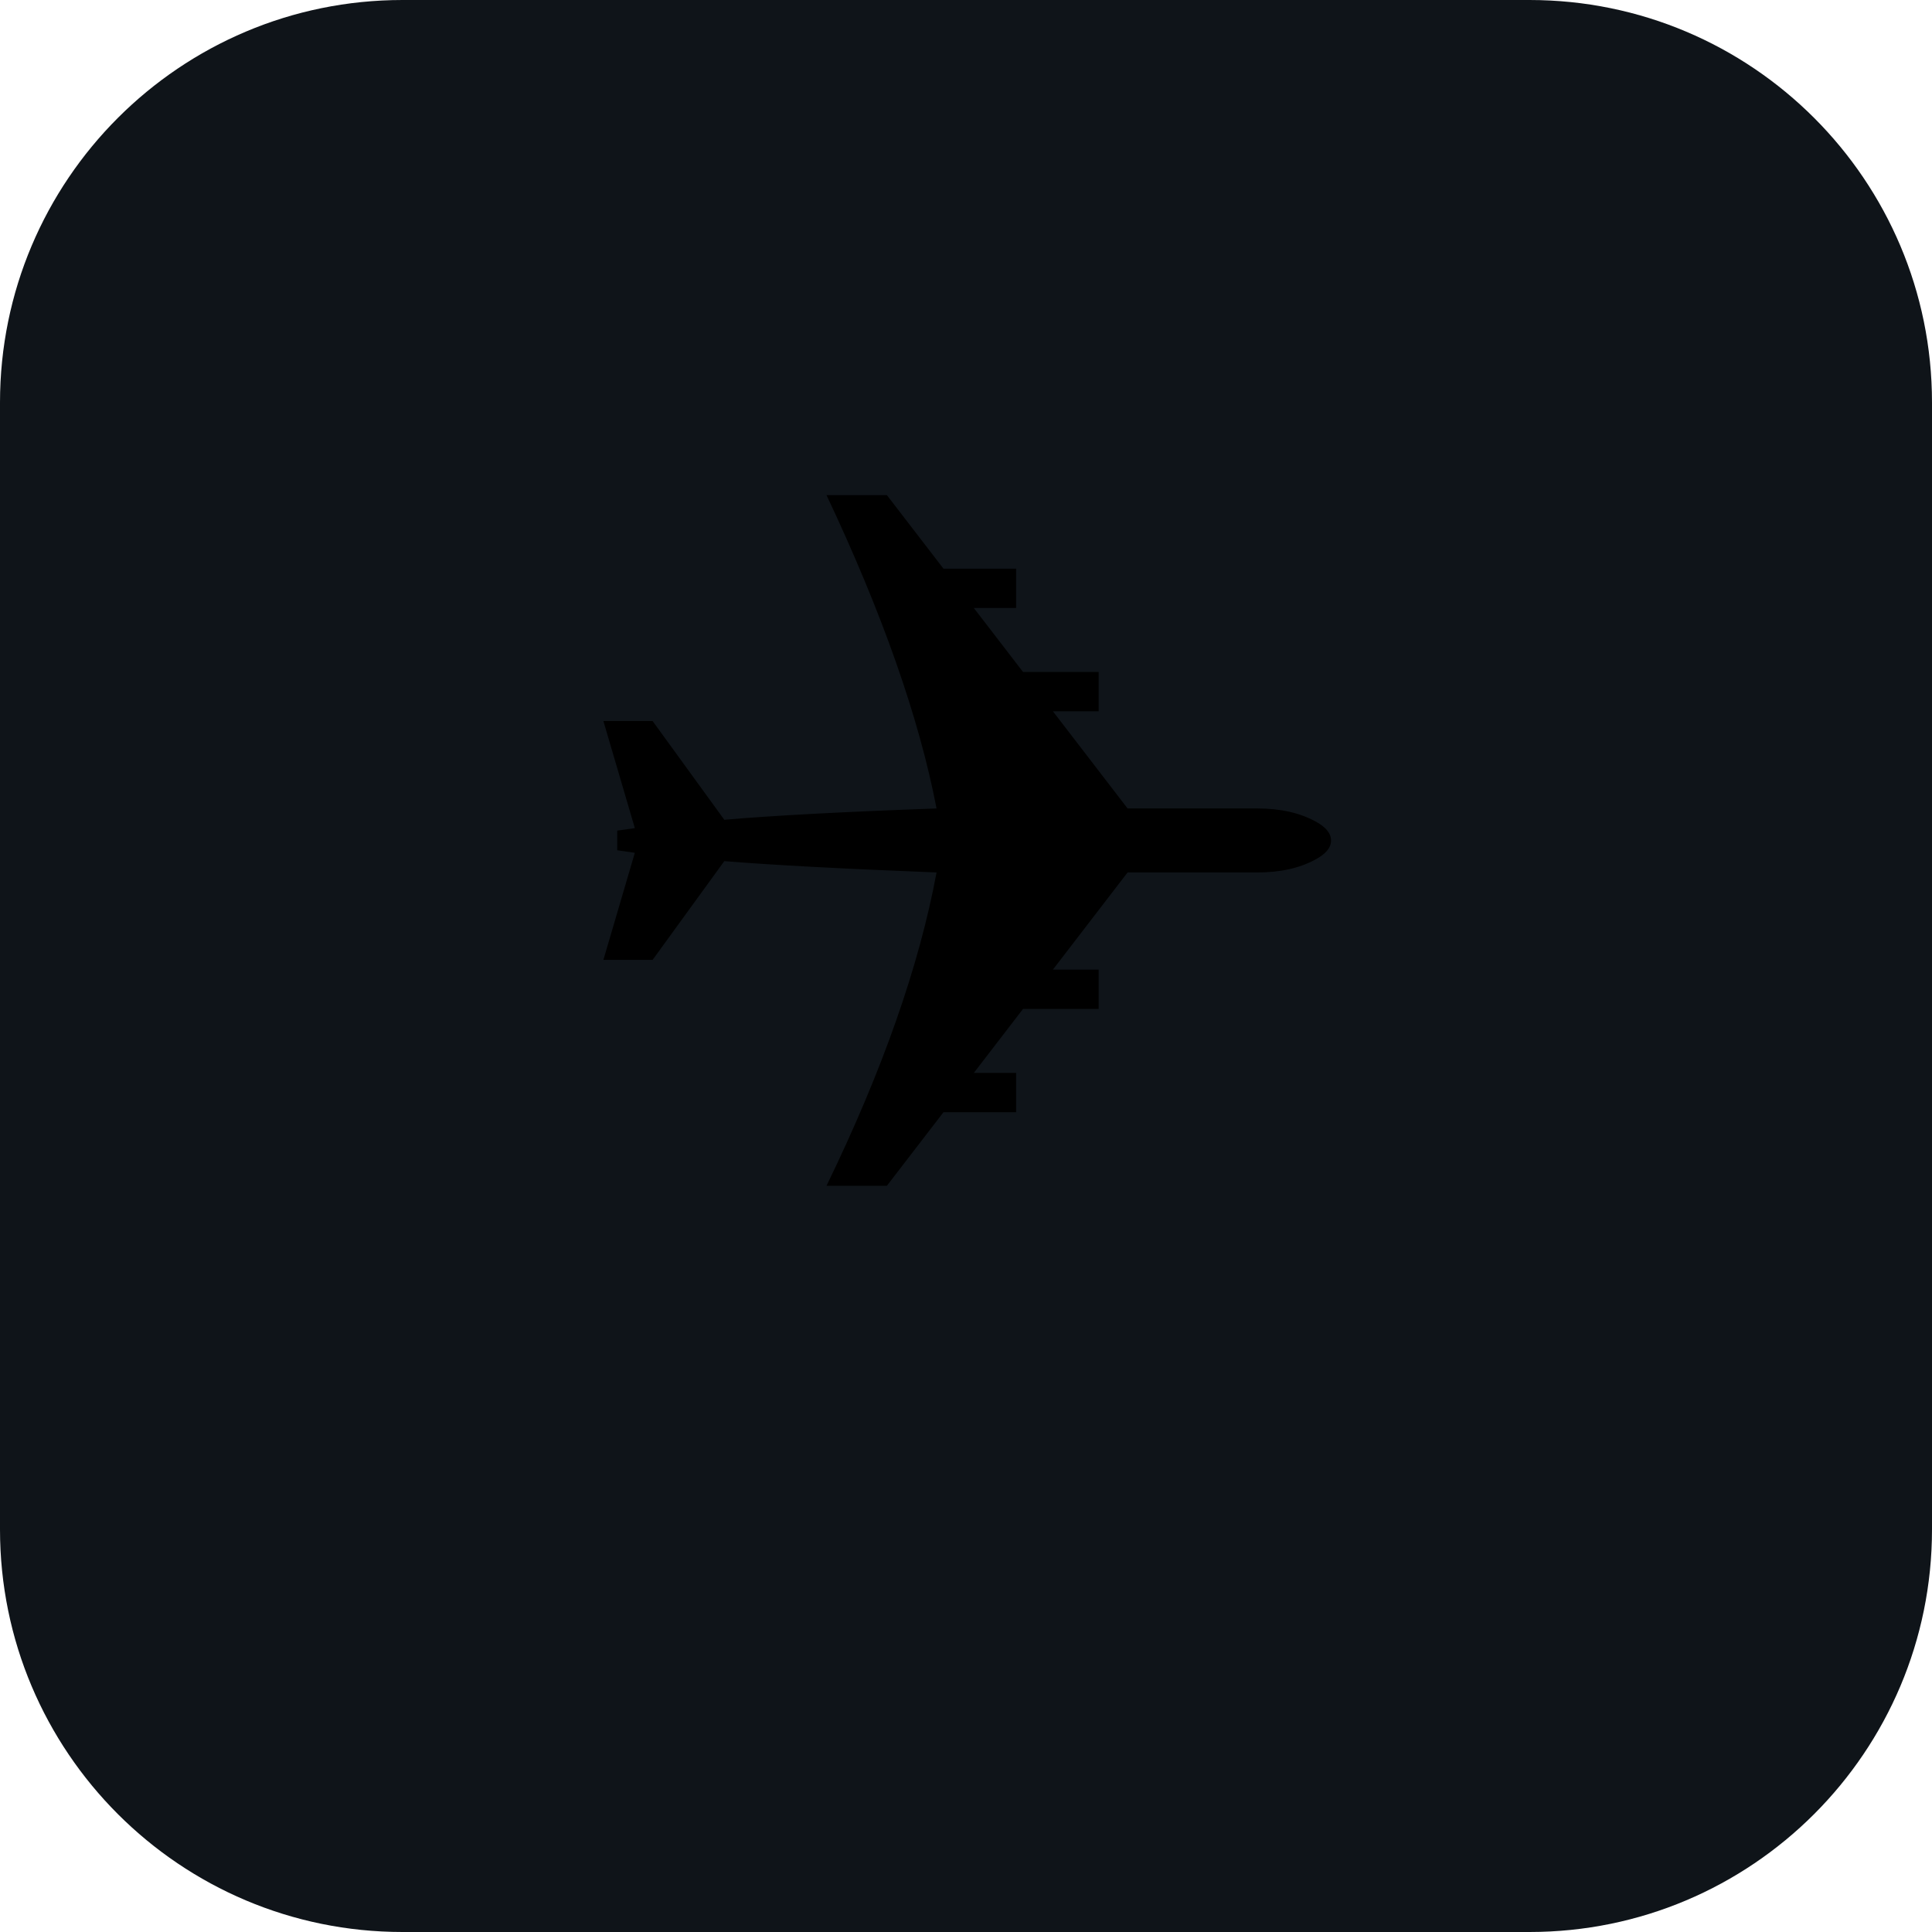
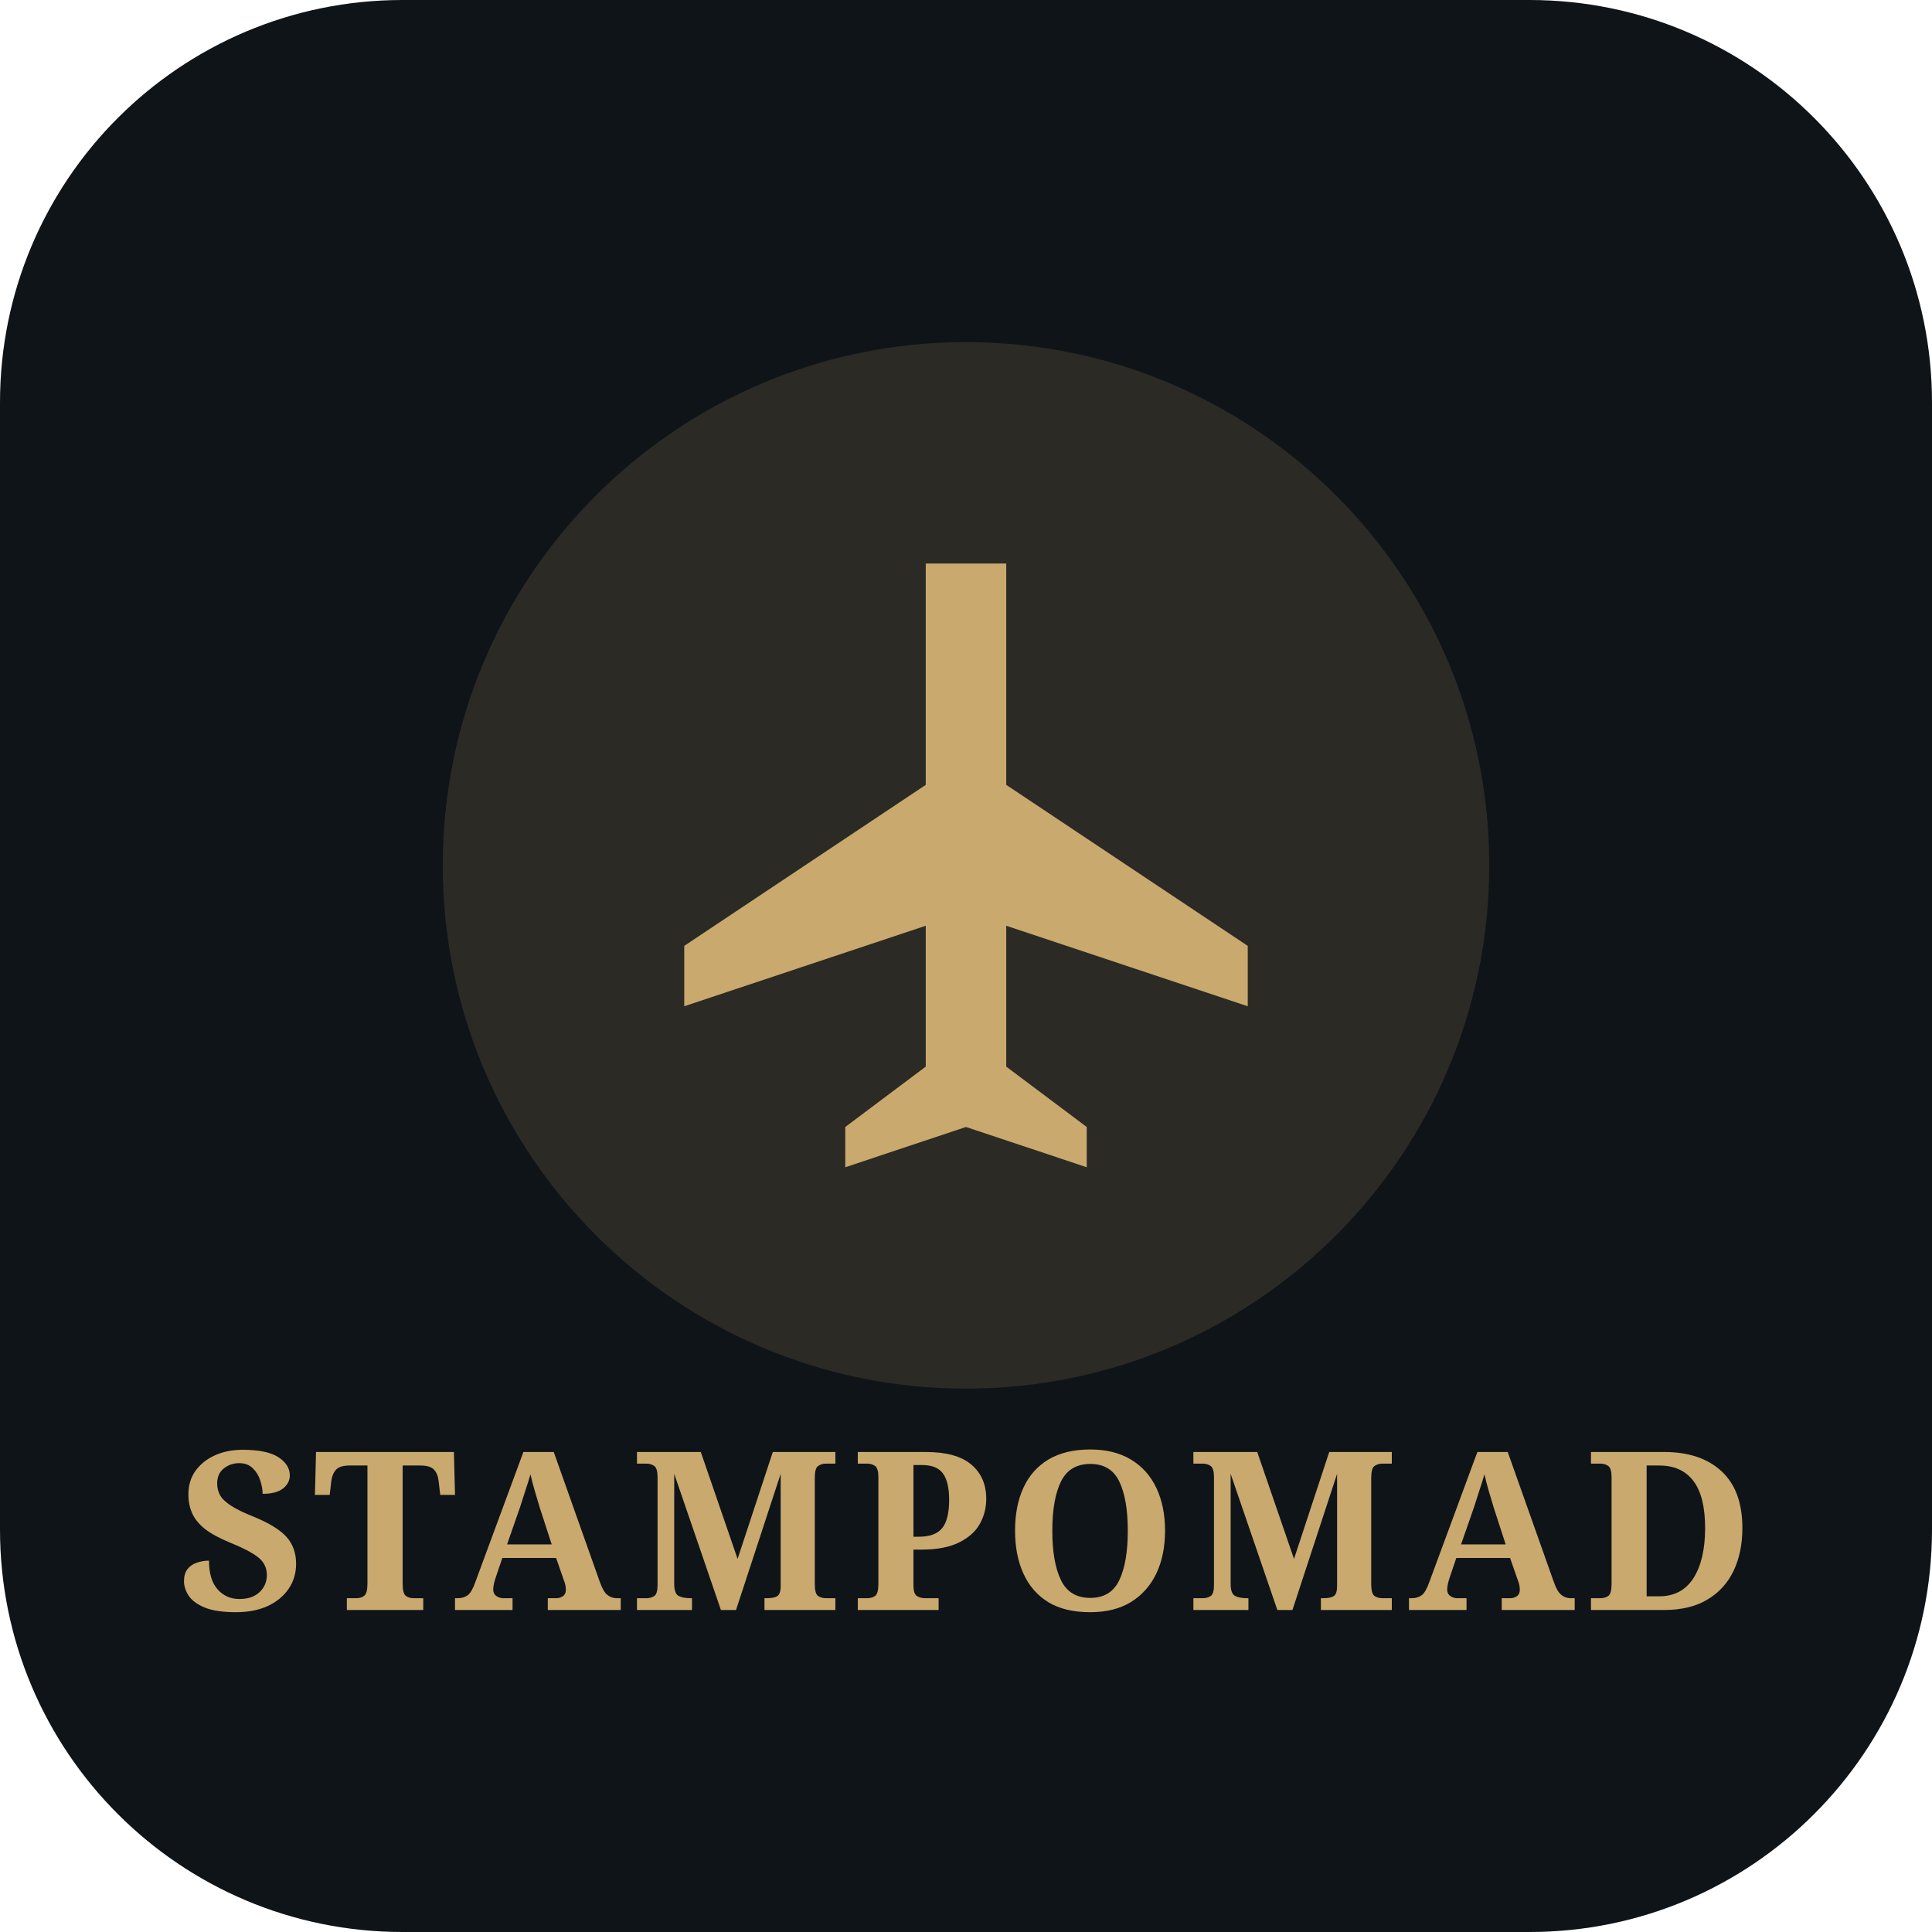
<svg xmlns="http://www.w3.org/2000/svg" viewBox="0 0 192 192" width="192" height="192">
  <rect width="192" height="192" rx="40" fill="#0f1419" />
-   <text x="96" y="120" font-size="100" text-anchor="middle" font-family="serif">✈️</text>
+   <circle cx="96" cy="86" r="52" fill="#c9a96e" opacity="0.15" />
+   <g transform="translate(96,86)" fill="#c9a96e">
+     <path d="M-4,-30 L4,-30 L4,-8 L28,8 L28,14 L4,6 L4,20 L12,26 L12,30 L0,26 L-12,30 L-12,26 L-4,20 L-4,6 L-28,14 L-28,8 L-4,-8 Z" />
+   </g>
+   <text x="96" y="160" font-size="22" text-anchor="middle" font-family="Georgia, serif" font-weight="600" fill="#c9a96e" letter-spacing="1">STAMPOMAD</text>
</svg>
